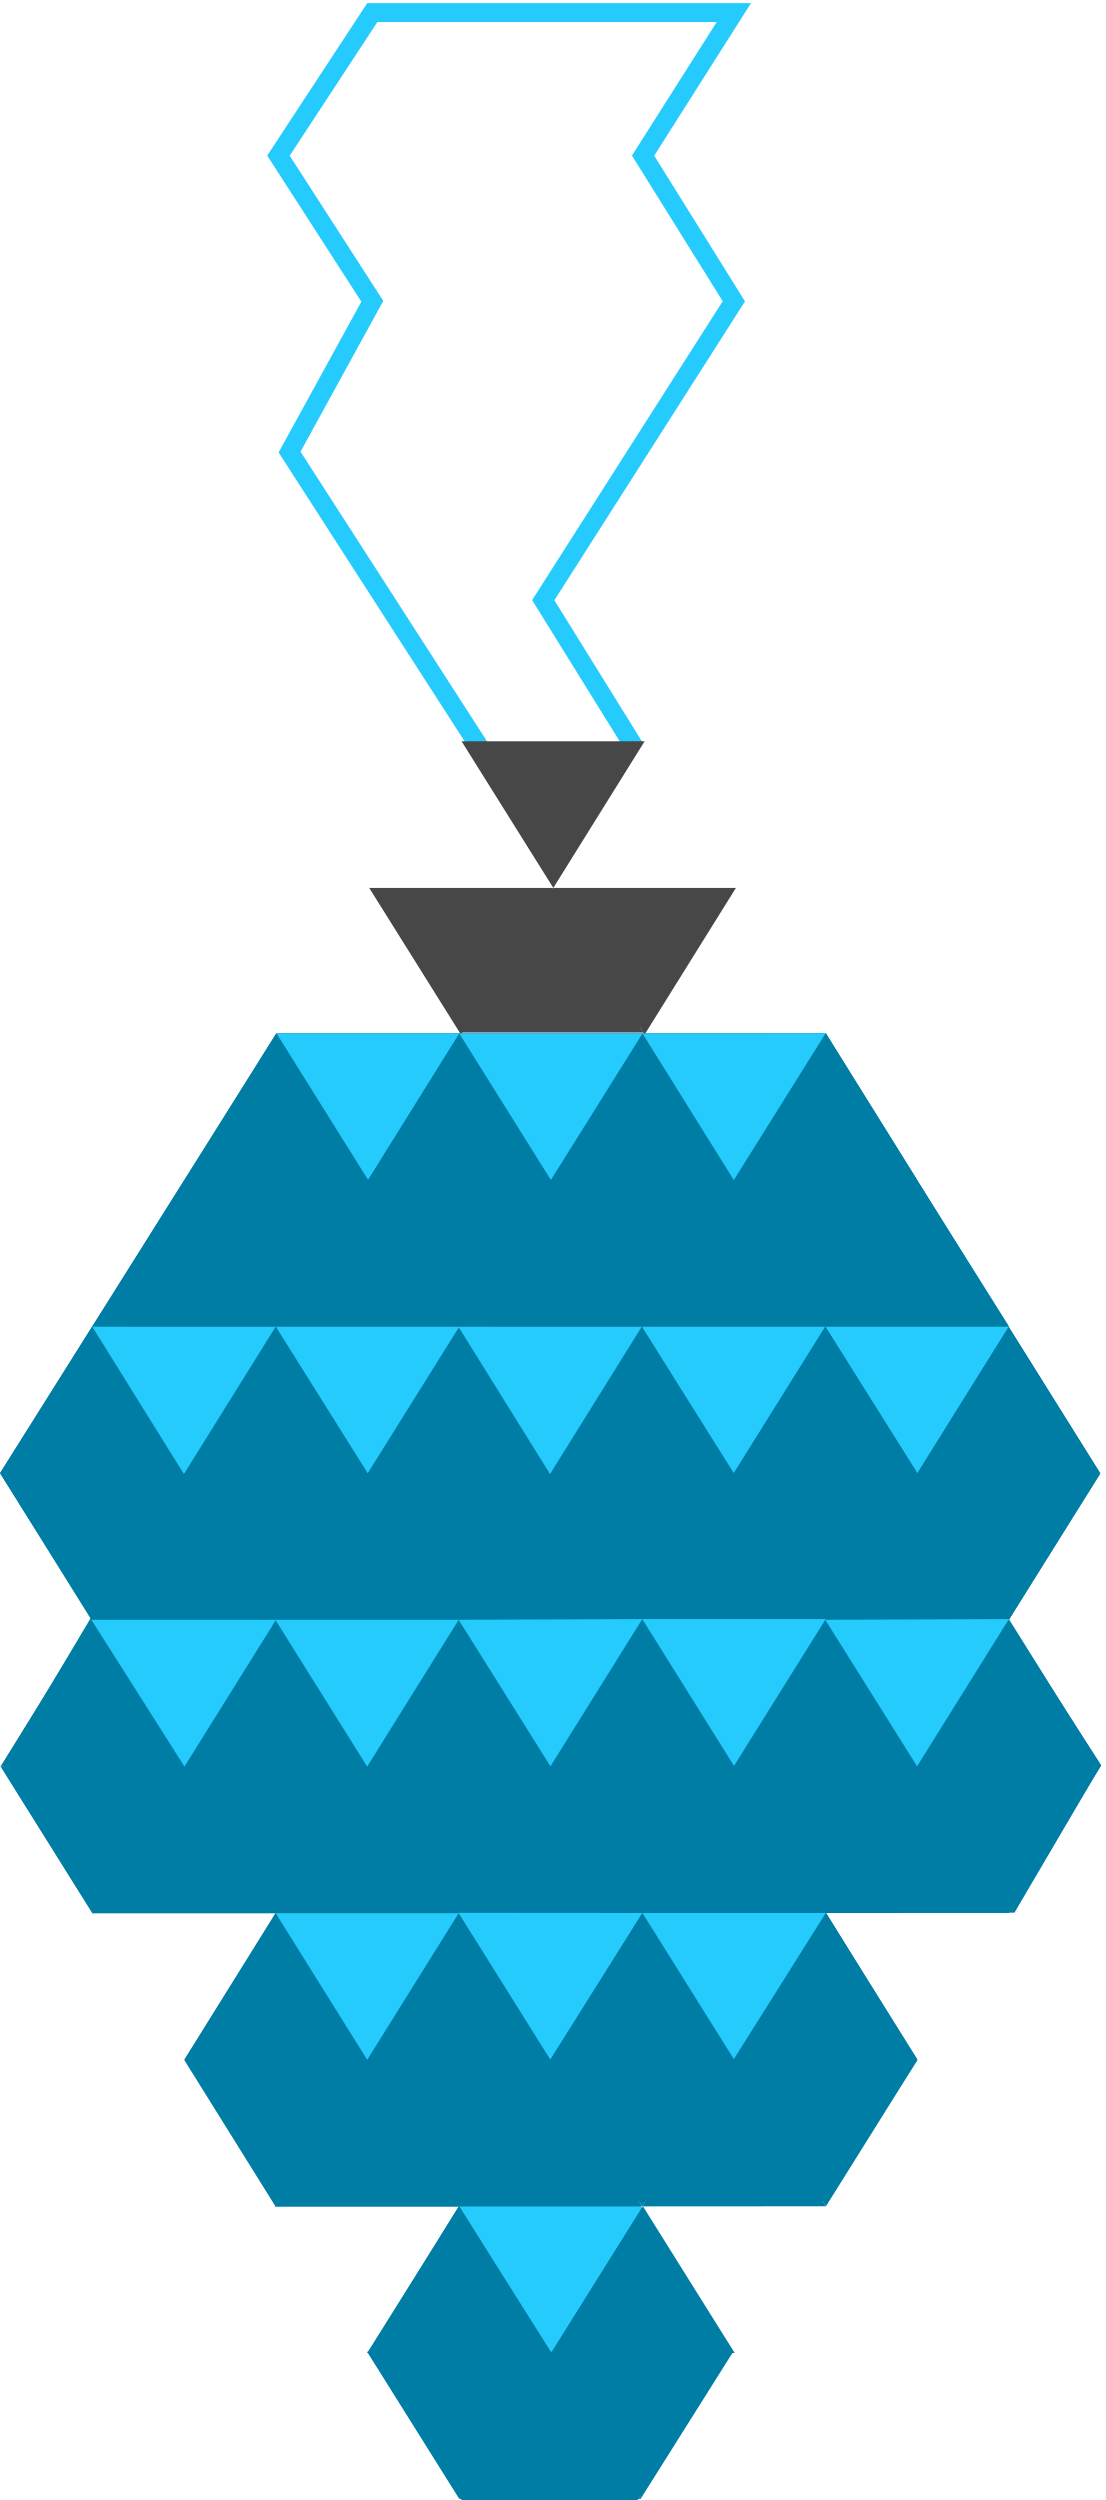
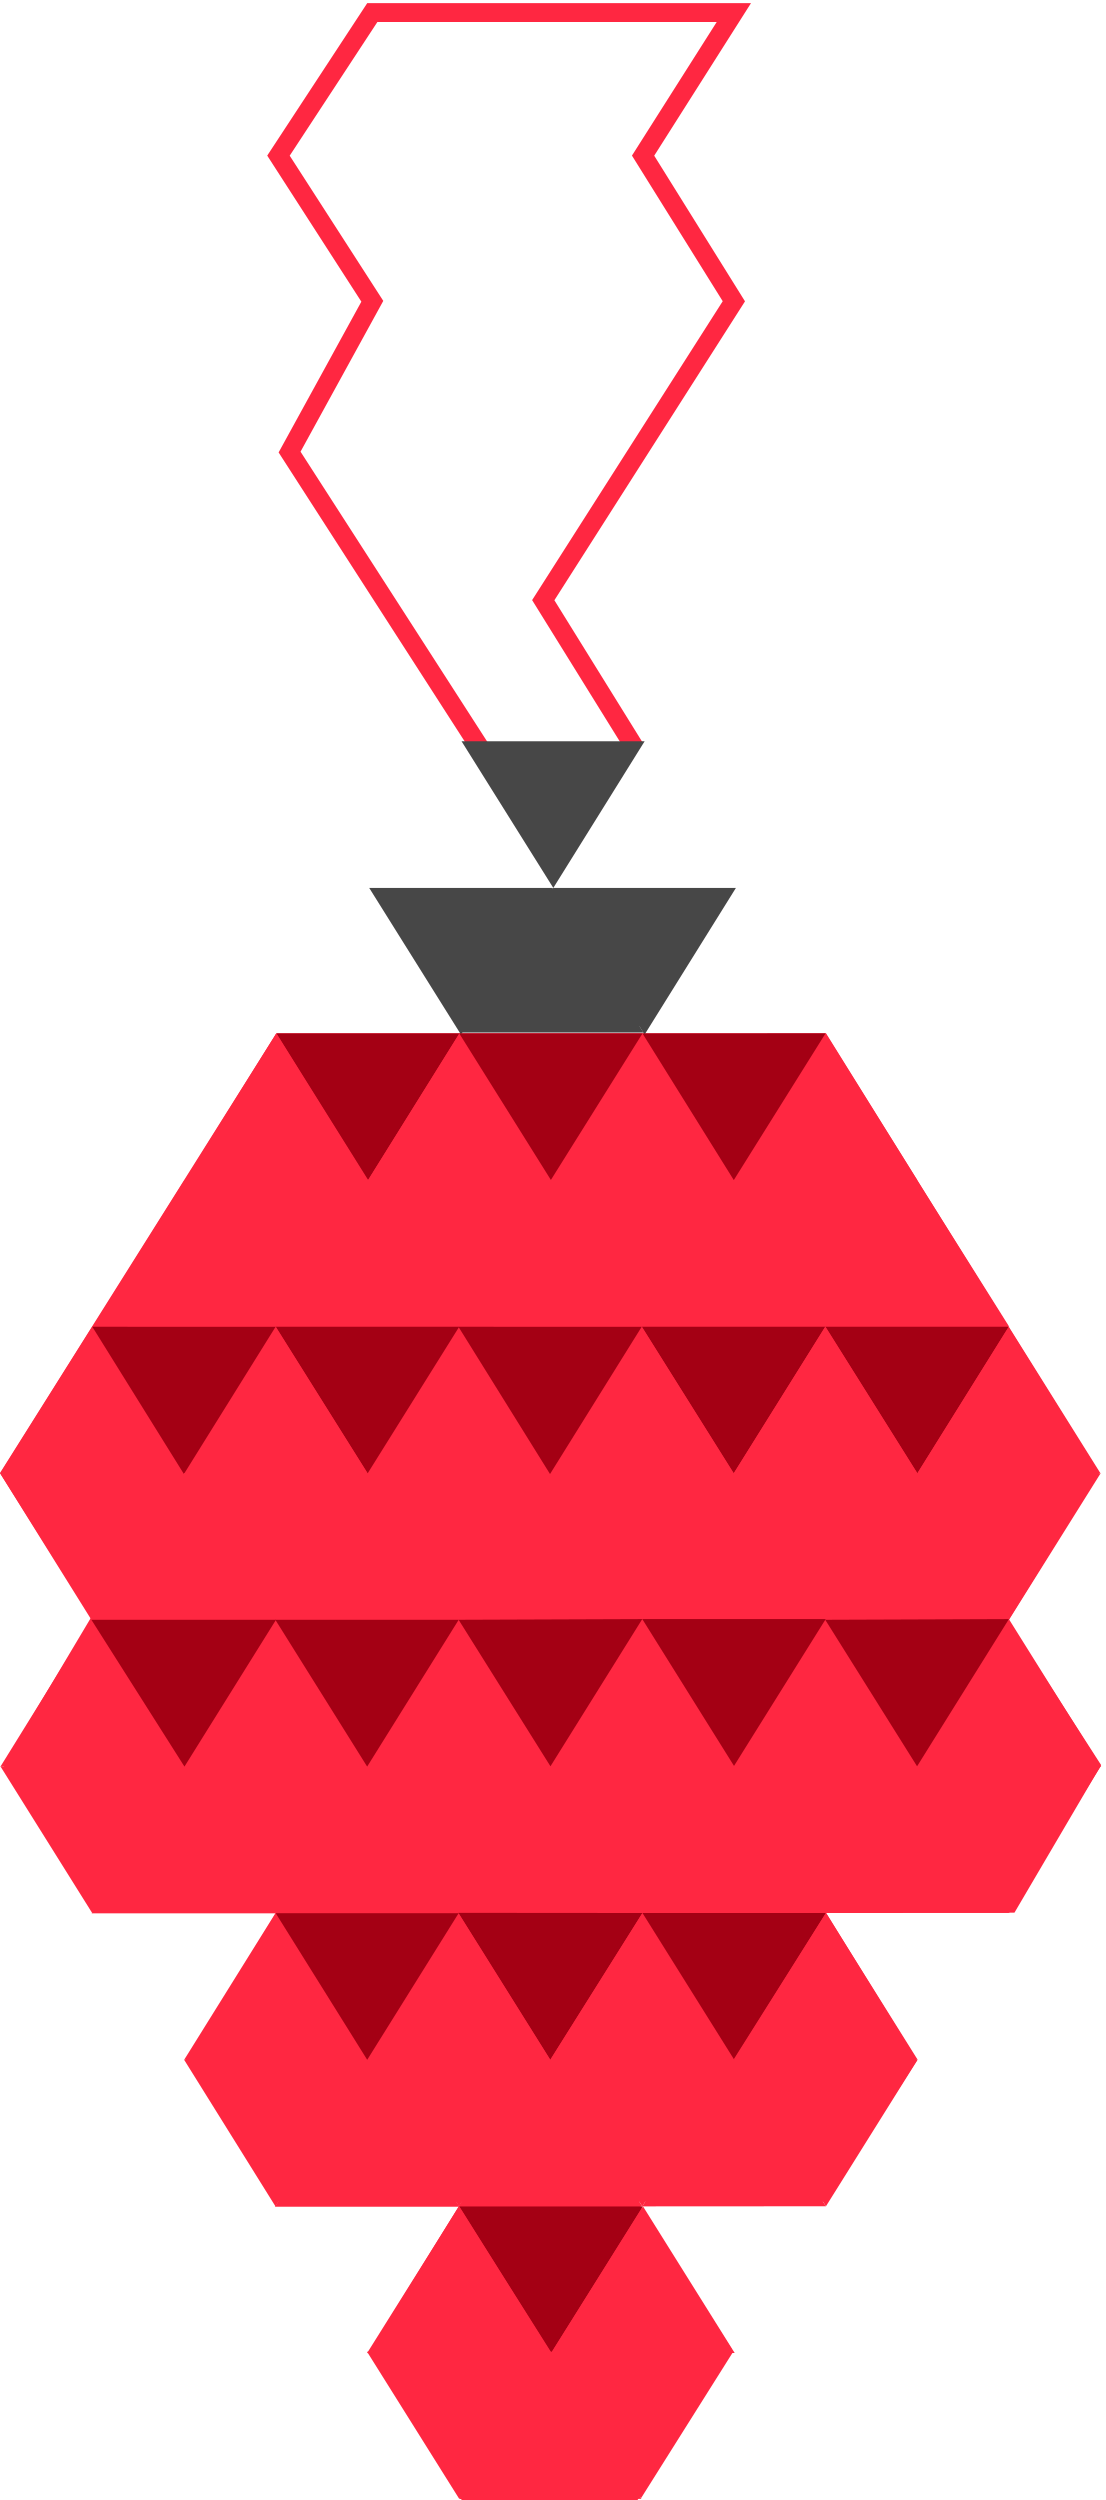
<svg xmlns="http://www.w3.org/2000/svg" width="176" height="398" viewBox="0 0 176 398" fill="none">
-   <path d="M76.798 119.646L46.101 71.967L59.273 47.964L44.332 24.778L59.273 2H116.83L102.379 24.778L116.83 47.964L86.486 95.548L101.018 118.979" stroke="#25CBFD" stroke-width="3" />
-   <path d="M0 234.5L44 164.5H131.5L175 234.5L160.5 258L175.3 281L161.5 304.5H131.5L146 328L131.5 350.5H101.5L116.5 374L101.5 398H73.5L59 374L73.5 350.5H44L29.5 328L44 304.5H15L0.5 281L14.5 257.5L0 234.5Z" fill="#007DA4" />
-   <path d="M73.147 164.513L58.609 187.856L44.004 164.513H73.147Z" fill="#25CBFD" />
+   <path d="M76.798 119.646L46.101 71.967L59.273 47.964L44.332 24.778L59.273 2H116.83L102.379 24.778L116.83 47.964L86.486 95.548L101.018 118.979" stroke="#FF2741" stroke-width="3" />
+   <path d="M0 234.5L44 164.5H131.5L175 234.5L160.5 258L175.3 281L161.5 304.5H131.5L146 328L131.5 350.5H101.5L116.5 374L101.5 398H73.5L59 374L73.5 350.5H44L29.5 328L44 304.5H15L0.5 281L14.5 257.5L0 234.5Z" fill="#FF2741" />
+   <path d="M73.147 164.513L58.609 187.856L44.004 164.513H73.147Z" fill="#A40014" />
  <path d="M87.924 141.363L73.386 164.707L58.781 141.363H87.924Z" fill="#474747" />
  <path d="M102.623 118.014L88.086 141.357L73.481 118.014H102.623Z" fill="#474747" />
  <path d="M117.154 141.363L102.617 164.707L88.012 141.363H117.154Z" fill="#474747" />
-   <path d="M87.746 187.856L73.145 164.513L58.602 187.856H87.746Z" fill="#007DA4" />
+   <path d="M87.746 187.856L73.145 164.513L58.602 187.856H87.746Z" fill="#FF2741" />
  <path d="M102.442 164.38L88 141.5L73.297 164.38H102.442Z" fill="#474747" />
-   <path d="M116.819 187.87L102.29 164.518L87.746 187.861L116.819 187.87Z" fill="#007DA4" />
-   <path d="M58.506 187.87L43.978 164.518L29.434 187.861L58.506 187.87Z" fill="#007DA4" />
-   <path d="M146.031 187.873L131.426 164.51L116.816 187.873H146.031Z" fill="#007DA4" />
-   <path d="M102.301 164.503L87.701 187.849L73.098 164.503H102.301Z" fill="#25CBFD" />
-   <path d="M131.431 164.51L116.821 187.871L102.277 164.516L131.431 164.51Z" fill="#25CBFD" />
-   <path d="M131.421 211.214L116.815 187.87L102.18 211.218L131.421 211.214Z" fill="#007DA4" />
-   <path d="M73.112 211.214L58.507 187.87L43.871 211.218L73.112 211.214Z" fill="#007DA4" />
-   <path d="M102.292 211.214L87.687 187.87L73.051 211.218L102.292 211.214Z" fill="#007DA4" />
-   <path d="M160.667 211.214L146 187.87L131.426 211.218L160.667 211.214Z" fill="#007DA4" />
-   <path d="M43.987 211.214L29.382 187.87L14.746 211.218L43.987 211.214Z" fill="#007DA4" />
-   <path d="M131.39 211.219L116.802 234.571L102.184 211.219H131.39Z" fill="#25CBFD" />
-   <path d="M146.022 187.87L131.422 211.214L116.816 187.87H146.022Z" fill="#007DA4" />
-   <path d="M116.815 187.871L102.184 211.219L87.668 187.866L116.815 187.871Z" fill="#007DA4" />
-   <path d="M58.51 187.871L43.879 211.219L29.363 187.866L58.51 187.871Z" fill="#007DA4" />
-   <path d="M116.834 234.578L102.163 211.217L87.566 234.668L116.834 234.578Z" fill="#007DA4" />
-   <path d="M116.807 234.572L102.248 257.759L87.566 234.668L116.807 234.572Z" fill="#007DA4" />
-   <path d="M116.931 281.255L102.241 257.758L87.629 281.191L116.931 281.255Z" fill="#007DA4" />
-   <path d="M116.861 281.183L102.276 304.553L87.629 281.191L116.861 281.183Z" fill="#007DA4" />
-   <path d="M175.212 234.558L160.613 257.901L146.008 234.558H175.212Z" fill="#007DA4" />
-   <path d="M87.565 234.667L73.061 211.214L58.508 234.564L87.565 234.667Z" fill="#007DA4" />
-   <path d="M29.633 234.564L14.7 211.214L0.035 234.564H29.633Z" fill="#007DA4" />
-   <path d="M87.565 234.667L73.01 257.871L58.473 234.529L87.565 234.667Z" fill="#007DA4" />
-   <path d="M29.5 234.529L14.55 257.871L0 234.529H29.5Z" fill="#007DA4" />
-   <path d="M102.156 211.23L87.564 234.667L72.981 211.219L102.156 211.23Z" fill="#25CBFD" />
-   <path d="M73.106 211.219L58.521 234.571L43.902 211.219H73.106Z" fill="#25CBFD" />
-   <path d="M58.544 234.578L43.874 211.217L29.277 234.668L58.544 234.578Z" fill="#007DA4" />
-   <path d="M43.871 211.23L29.279 234.667L14.695 211.219L43.871 211.23Z" fill="#25CBFD" />
-   <path d="M102.285 257.764L87.573 234.654L73.012 257.871L102.285 257.764Z" fill="#007DA4" />
-   <path d="M44 257.872L29.4 234.5L14.543 257.872H44Z" fill="#007DA4" />
-   <path d="M58.527 234.545L43.847 257.893L29.242 234.549L58.527 234.545Z" fill="#007DA4" />
-   <path d="M58.448 281.241L43.847 304.585L29.242 281.241H58.448Z" fill="#007DA4" />
-   <path d="M73.029 257.873L58.489 234.547L43.797 257.891L73.029 257.873Z" fill="#007DA4" />
-   <path d="M160.594 211.214L146.044 234.558L131.391 211.214H160.594Z" fill="#25CBFD" />
-   <path d="M146.052 234.562L131.394 211.188L116.809 234.558L146.052 234.562Z" fill="#007DA4" />
-   <path d="M175.2 234.563L160.599 211.219L146.035 234.558L175.2 234.563Z" fill="#007DA4" />
-   <path d="M146.047 234.558L131.414 257.901L116.809 234.558H146.047Z" fill="#007DA4" />
-   <path d="M131.389 257.74L116.876 234.405L102.242 257.767L131.389 257.74Z" fill="#007DA4" />
-   <path d="M87.653 281.241L73.013 257.866L58.449 281.241H87.653Z" fill="#007DA4" />
-   <path d="M58.576 281.241L43.936 257.866L29.352 281.241H58.576Z" fill="#007DA4" />
-   <path d="M87.651 281.241L73.05 304.583L58.445 281.239L87.651 281.241Z" fill="#007DA4" />
-   <path d="M73.05 304.585L58.452 281.241L43.82 304.6L73.05 304.585Z" fill="#007DA4" />
-   <path d="M43.925 304.6L29.3 281.241L14.594 304.6H43.925Z" fill="#007DA4" />
-   <path d="M102.28 304.553L87.635 281.196L73.023 304.577L102.28 304.553Z" fill="#007DA4" />
-   <path d="M102.282 304.55L87.605 327.925L72.945 304.526L102.282 304.55Z" fill="#25CBFD" />
-   <path d="M58.459 327.922L43.86 351.266L29.316 327.922H58.459Z" fill="#007DA4" />
-   <path d="M29.31 281.237L14.695 304.583L0.09 281.237H29.31Z" fill="#007DA4" />
-   <path d="M116.877 327.894L102.279 304.55L87.602 327.924L116.877 327.894Z" fill="#007DA4" />
-   <path d="M146.061 281.185L131.461 304.528L116.855 281.185H146.061Z" fill="#007DA4" />
-   <path d="M131.485 304.553L116.878 327.894L102.281 304.553H131.485Z" fill="#25CBFD" />
-   <path d="M131.47 304.55L116.854 281.183L102.297 304.544L131.47 304.55Z" fill="#007DA4" />
-   <path d="M160.674 304.535L146 281L131.441 304.551L160.674 304.535Z" fill="#007DA4" />
-   <path d="M175.235 281.191L160.636 304.535L146.031 281.191H175.235Z" fill="#007DA4" />
-   <path d="M146.084 327.899L131.484 304.553L116.773 327.899H146.084Z" fill="#007DA4" />
-   <path d="M116.878 327.894L102.254 351.266L87.648 327.92L116.878 327.894Z" fill="#007DA4" />
-   <path d="M87.665 327.922L73.066 351.266L58.461 327.922H87.665Z" fill="#007DA4" />
-   <path d="M102.256 351.267L87.657 327.921L73.023 351.282L102.256 351.267Z" fill="#007DA4" />
-   <path d="M146.087 327.9L131.488 351.244L116.883 327.9H146.087Z" fill="#007DA4" />
-   <path d="M131.48 351.237L116.881 327.894L102.25 351.255L131.48 351.237Z" fill="#007DA4" />
-   <path d="M160.638 257.887L146.038 234.543L131.406 257.902L160.638 257.887Z" fill="#007DA4" />
-   <path d="M29.385 281.254L14.55 257.87L0.062 281.254H29.385Z" fill="#007DA4" />
-   <path d="M73.159 351.309L58.459 327.922L43.773 351.309H73.159Z" fill="#007DA4" />
-   <path d="M102.25 257.758L87.632 281.196L73.012 257.871L102.25 257.758Z" fill="#25CBFD" />
-   <path d="M175.302 281.255L160.612 257.758L146 281.191L175.302 281.255Z" fill="#007DA4" />
-   <path d="M146.071 281.185L131.431 257.811L116.867 281.183L146.071 281.185Z" fill="#007DA4" />
-   <path d="M160.618 257.758L145.999 281.196L131.379 257.871L160.618 257.758Z" fill="#25CBFD" />
-   <path d="M131.454 257.758L116.855 281.134L102.25 257.758H131.454Z" fill="#25CBFD" />
-   <path d="M73.022 257.875L58.452 281.241L43.836 257.875H73.022Z" fill="#25CBFD" />
-   <path d="M43.936 257.875L29.366 281.241L14.551 257.875H43.936Z" fill="#25CBFD" />
-   <path d="M87.603 327.926L73.005 304.582L58.461 327.926H87.603Z" fill="#007DA4" />
-   <path d="M102.333 351.268L87.734 374.611L73.129 351.268H102.333Z" fill="#25CBFD" />
-   <path d="M116.963 374.597L102.362 351.253L87.731 374.612L116.963 374.597Z" fill="#007DA4" />
-   <path d="M116.727 374.392L102.039 397.735L87.523 374.392H116.727Z" fill="#007DA4" />
-   <path d="M87.83 374.612L73.073 351.253L58.441 374.612H87.83Z" fill="#007DA4" />
-   <path d="M87.566 374.392L73.118 397.832L58.434 374.392H87.566Z" fill="#007DA4" />
-   <path d="M102.106 397.818L87.543 374.392L73.121 397.836L102.106 397.818Z" fill="#007DA4" />
-   <path d="M58.459 327.923L43.9 304.5L29.316 327.923H58.459Z" fill="#007DA4" />
-   <path d="M73.018 304.579L58.459 327.923L43.891 304.579H73.018Z" fill="#25CBFD" />
-   <path d="M87.67 187.866L73.058 211.21L58.453 187.866H87.67Z" fill="#007DA4" />
+   <path d="M116.819 187.87L102.29 164.518L87.746 187.861L116.819 187.87Z" fill="#FF2741" />
+   <path d="M58.506 187.87L43.978 164.518L29.434 187.861L58.506 187.87Z" fill="#FF2741" />
+   <path d="M146.031 187.873L131.426 164.51L116.816 187.873H146.031Z" fill="#FF2741" />
+   <path d="M102.301 164.503L87.701 187.849L73.098 164.503H102.301Z" fill="#A40014" />
+   <path d="M131.431 164.51L116.821 187.871L102.277 164.516L131.431 164.51Z" fill="#A40014" />
+   <path d="M131.421 211.214L116.815 187.87L102.18 211.218L131.421 211.214Z" fill="#FF2741" />
+   <path d="M73.112 211.214L58.507 187.87L43.871 211.218L73.112 211.214Z" fill="#FF2741" />
+   <path d="M102.292 211.214L87.687 187.87L73.051 211.218L102.292 211.214Z" fill="#FF2741" />
+   <path d="M160.667 211.214L146 187.87L131.426 211.218L160.667 211.214Z" fill="#FF2741" />
+   <path d="M43.987 211.214L29.382 187.87L14.746 211.218L43.987 211.214Z" fill="#FF2741" />
+   <path d="M131.39 211.219L116.802 234.571L102.184 211.219H131.39Z" fill="#A40014" />
+   <path d="M146.022 187.87L131.422 211.214L116.816 187.87H146.022Z" fill="#FF2741" />
+   <path d="M116.815 187.871L102.184 211.219L87.668 187.866L116.815 187.871Z" fill="#FF2741" />
+   <path d="M58.51 187.871L43.879 211.219L29.363 187.866L58.51 187.871Z" fill="#FF2741" />
+   <path d="M116.834 234.578L102.163 211.217L87.566 234.668L116.834 234.578Z" fill="#FF2741" />
+   <path d="M116.807 234.572L102.248 257.759L87.566 234.668L116.807 234.572Z" fill="#FF2741" />
+   <path d="M116.931 281.255L102.241 257.758L87.629 281.191L116.931 281.255Z" fill="#FF2741" />
+   <path d="M116.861 281.183L102.276 304.553L87.629 281.191L116.861 281.183Z" fill="#FF2741" />
+   <path d="M175.212 234.558L160.613 257.901L146.008 234.558H175.212Z" fill="#FF2741" />
+   <path d="M87.565 234.667L73.061 211.214L58.508 234.564L87.565 234.667Z" fill="#FF2741" />
+   <path d="M29.633 234.564L14.7 211.214L0.035 234.564H29.633Z" fill="#FF2741" />
+   <path d="M87.565 234.667L73.01 257.871L58.473 234.529L87.565 234.667Z" fill="#FF2741" />
+   <path d="M29.5 234.529L14.55 257.871L0 234.529H29.5Z" fill="#FF2741" />
+   <path d="M102.156 211.23L87.564 234.667L72.981 211.219L102.156 211.23Z" fill="#A40014" />
+   <path d="M73.106 211.219L58.521 234.571L43.902 211.219H73.106Z" fill="#A40014" />
+   <path d="M58.544 234.578L43.874 211.217L29.277 234.668L58.544 234.578Z" fill="#FF2741" />
+   <path d="M43.871 211.23L29.279 234.667L14.695 211.219L43.871 211.23Z" fill="#A40014" />
+   <path d="M102.285 257.764L87.573 234.654L73.012 257.871L102.285 257.764Z" fill="#FF2741" />
+   <path d="M44 257.872L29.4 234.5L14.543 257.872H44Z" fill="#FF2741" />
+   <path d="M58.527 234.545L43.847 257.893L29.242 234.549L58.527 234.545Z" fill="#FF2741" />
+   <path d="M58.448 281.241L43.847 304.585L29.242 281.241H58.448Z" fill="#FF2741" />
+   <path d="M73.029 257.873L58.489 234.547L43.797 257.891L73.029 257.873Z" fill="#FF2741" />
+   <path d="M160.594 211.214L146.044 234.558L131.391 211.214H160.594Z" fill="#A40014" />
+   <path d="M146.052 234.562L131.394 211.188L116.809 234.558L146.052 234.562Z" fill="#FF2741" />
+   <path d="M175.2 234.563L160.599 211.219L146.035 234.558L175.2 234.563Z" fill="#FF2741" />
+   <path d="M146.047 234.558L131.414 257.901L116.809 234.558H146.047Z" fill="#FF2741" />
+   <path d="M131.389 257.74L116.876 234.405L102.242 257.767L131.389 257.74Z" fill="#FF2741" />
+   <path d="M87.653 281.241L73.013 257.866L58.449 281.241H87.653Z" fill="#FF2741" />
+   <path d="M58.576 281.241L43.936 257.866L29.352 281.241H58.576Z" fill="#FF2741" />
+   <path d="M87.651 281.241L73.05 304.583L58.445 281.239L87.651 281.241Z" fill="#FF2741" />
+   <path d="M73.05 304.585L58.452 281.241L43.82 304.6L73.05 304.585Z" fill="#FF2741" />
+   <path d="M43.925 304.6L29.3 281.241L14.594 304.6H43.925Z" fill="#FF2741" />
+   <path d="M102.28 304.553L87.635 281.196L73.023 304.577L102.28 304.553Z" fill="#FF2741" />
+   <path d="M102.282 304.55L87.605 327.925L72.945 304.526L102.282 304.55Z" fill="#A40014" />
+   <path d="M58.459 327.922L43.86 351.266L29.316 327.922H58.459Z" fill="#FF2741" />
+   <path d="M29.31 281.237L14.695 304.583L0.09 281.237H29.31Z" fill="#FF2741" />
+   <path d="M116.877 327.894L102.279 304.55L87.602 327.924L116.877 327.894Z" fill="#FF2741" />
+   <path d="M146.061 281.185L131.461 304.528L116.855 281.185H146.061Z" fill="#FF2741" />
+   <path d="M131.485 304.553L116.878 327.894L102.281 304.553H131.485Z" fill="#A40014" />
+   <path d="M131.47 304.55L116.854 281.183L102.297 304.544L131.47 304.55Z" fill="#FF2741" />
+   <path d="M160.674 304.535L146 281L131.441 304.551L160.674 304.535Z" fill="#FF2741" />
+   <path d="M175.235 281.191L160.636 304.535L146.031 281.191H175.235Z" fill="#FF2741" />
+   <path d="M146.084 327.899L131.484 304.553L116.773 327.899H146.084Z" fill="#FF2741" />
+   <path d="M116.878 327.894L102.254 351.266L87.648 327.92L116.878 327.894Z" fill="#FF2741" />
+   <path d="M87.665 327.922L73.066 351.266L58.461 327.922H87.665Z" fill="#FF2741" />
+   <path d="M102.256 351.267L87.657 327.921L73.023 351.282L102.256 351.267Z" fill="#FF2741" />
+   <path d="M146.087 327.9L131.488 351.244L116.883 327.9H146.087Z" fill="#FF2741" />
+   <path d="M131.48 351.237L116.881 327.894L102.25 351.255L131.48 351.237Z" fill="#FF2741" />
+   <path d="M160.638 257.887L146.038 234.543L131.406 257.902L160.638 257.887Z" fill="#FF2741" />
+   <path d="M29.385 281.254L14.55 257.87L0.062 281.254H29.385Z" fill="#FF2741" />
+   <path d="M73.159 351.309L58.459 327.922L43.773 351.309H73.159Z" fill="#FF2741" />
+   <path d="M102.25 257.758L87.632 281.196L73.012 257.871L102.25 257.758Z" fill="#A40014" />
+   <path d="M175.302 281.255L160.612 257.758L146 281.191L175.302 281.255Z" fill="#FF2741" />
+   <path d="M146.071 281.185L131.431 257.811L116.867 281.183L146.071 281.185Z" fill="#FF2741" />
+   <path d="M160.618 257.758L145.999 281.196L131.379 257.871L160.618 257.758Z" fill="#A40014" />
+   <path d="M131.454 257.758L116.855 281.134L102.25 257.758H131.454Z" fill="#A40014" />
+   <path d="M73.022 257.875L58.452 281.241L43.836 257.875H73.022Z" fill="#A40014" />
+   <path d="M43.936 257.875L29.366 281.241L14.551 257.875H43.936Z" fill="#A40014" />
+   <path d="M87.603 327.926L73.005 304.582L58.461 327.926H87.603Z" fill="#FF2741" />
+   <path d="M102.333 351.268L87.734 374.611L73.129 351.268H102.333Z" fill="#A40014" />
+   <path d="M116.963 374.597L102.362 351.253L87.731 374.612L116.963 374.597Z" fill="#FF2741" />
+   <path d="M116.727 374.392L102.039 397.735L87.523 374.392H116.727Z" fill="#FF2741" />
+   <path d="M87.83 374.612L73.073 351.253L58.441 374.612H87.83Z" fill="#FF2741" />
+   <path d="M87.566 374.392L73.118 397.832L58.434 374.392H87.566Z" fill="#FF2741" />
+   <path d="M102.106 397.818L87.543 374.392L73.121 397.836L102.106 397.818Z" fill="#FF2741" />
+   <path d="M58.459 327.923L43.9 304.5L29.316 327.923H58.459Z" fill="#FF2741" />
+   <path d="M73.018 304.579L58.459 327.923L43.891 304.579H73.018Z" fill="#A40014" />
+   <path d="M87.67 187.866L73.058 211.21L58.453 187.866H87.67Z" fill="#FF2741" />
  <path d="M103 141.4H73V163.4H103V141.4Z" fill="#474747" />
</svg>
